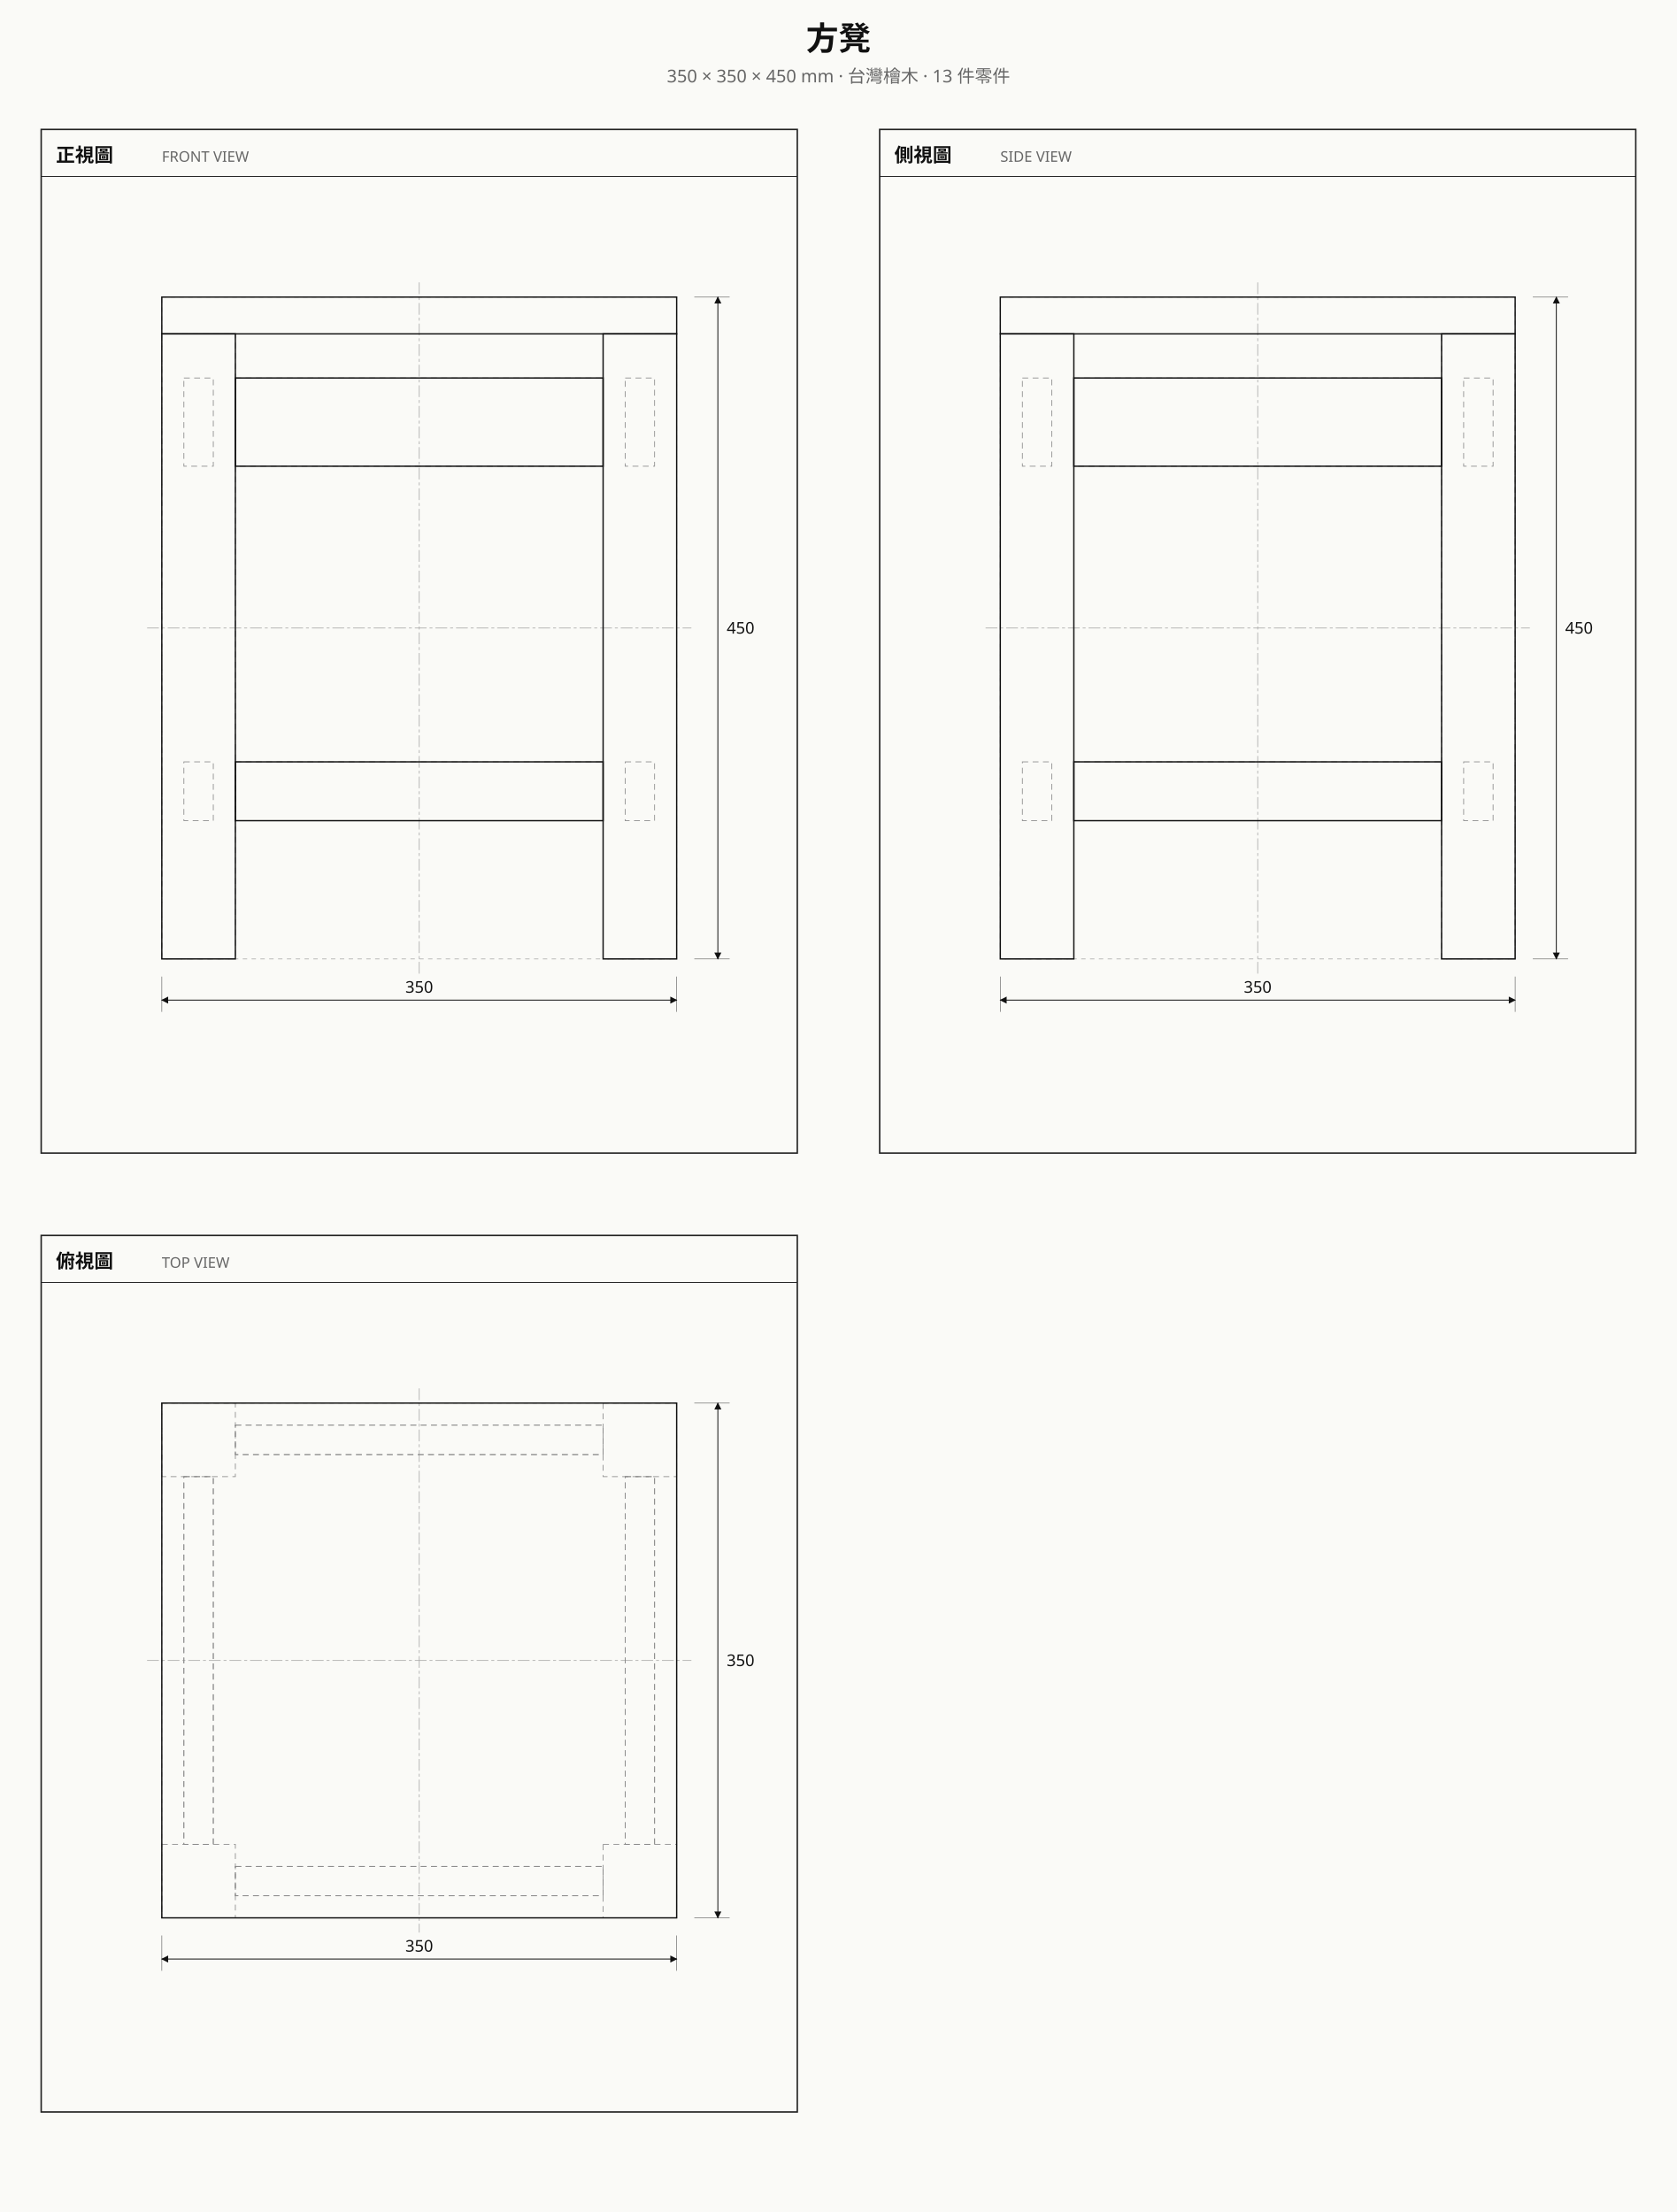
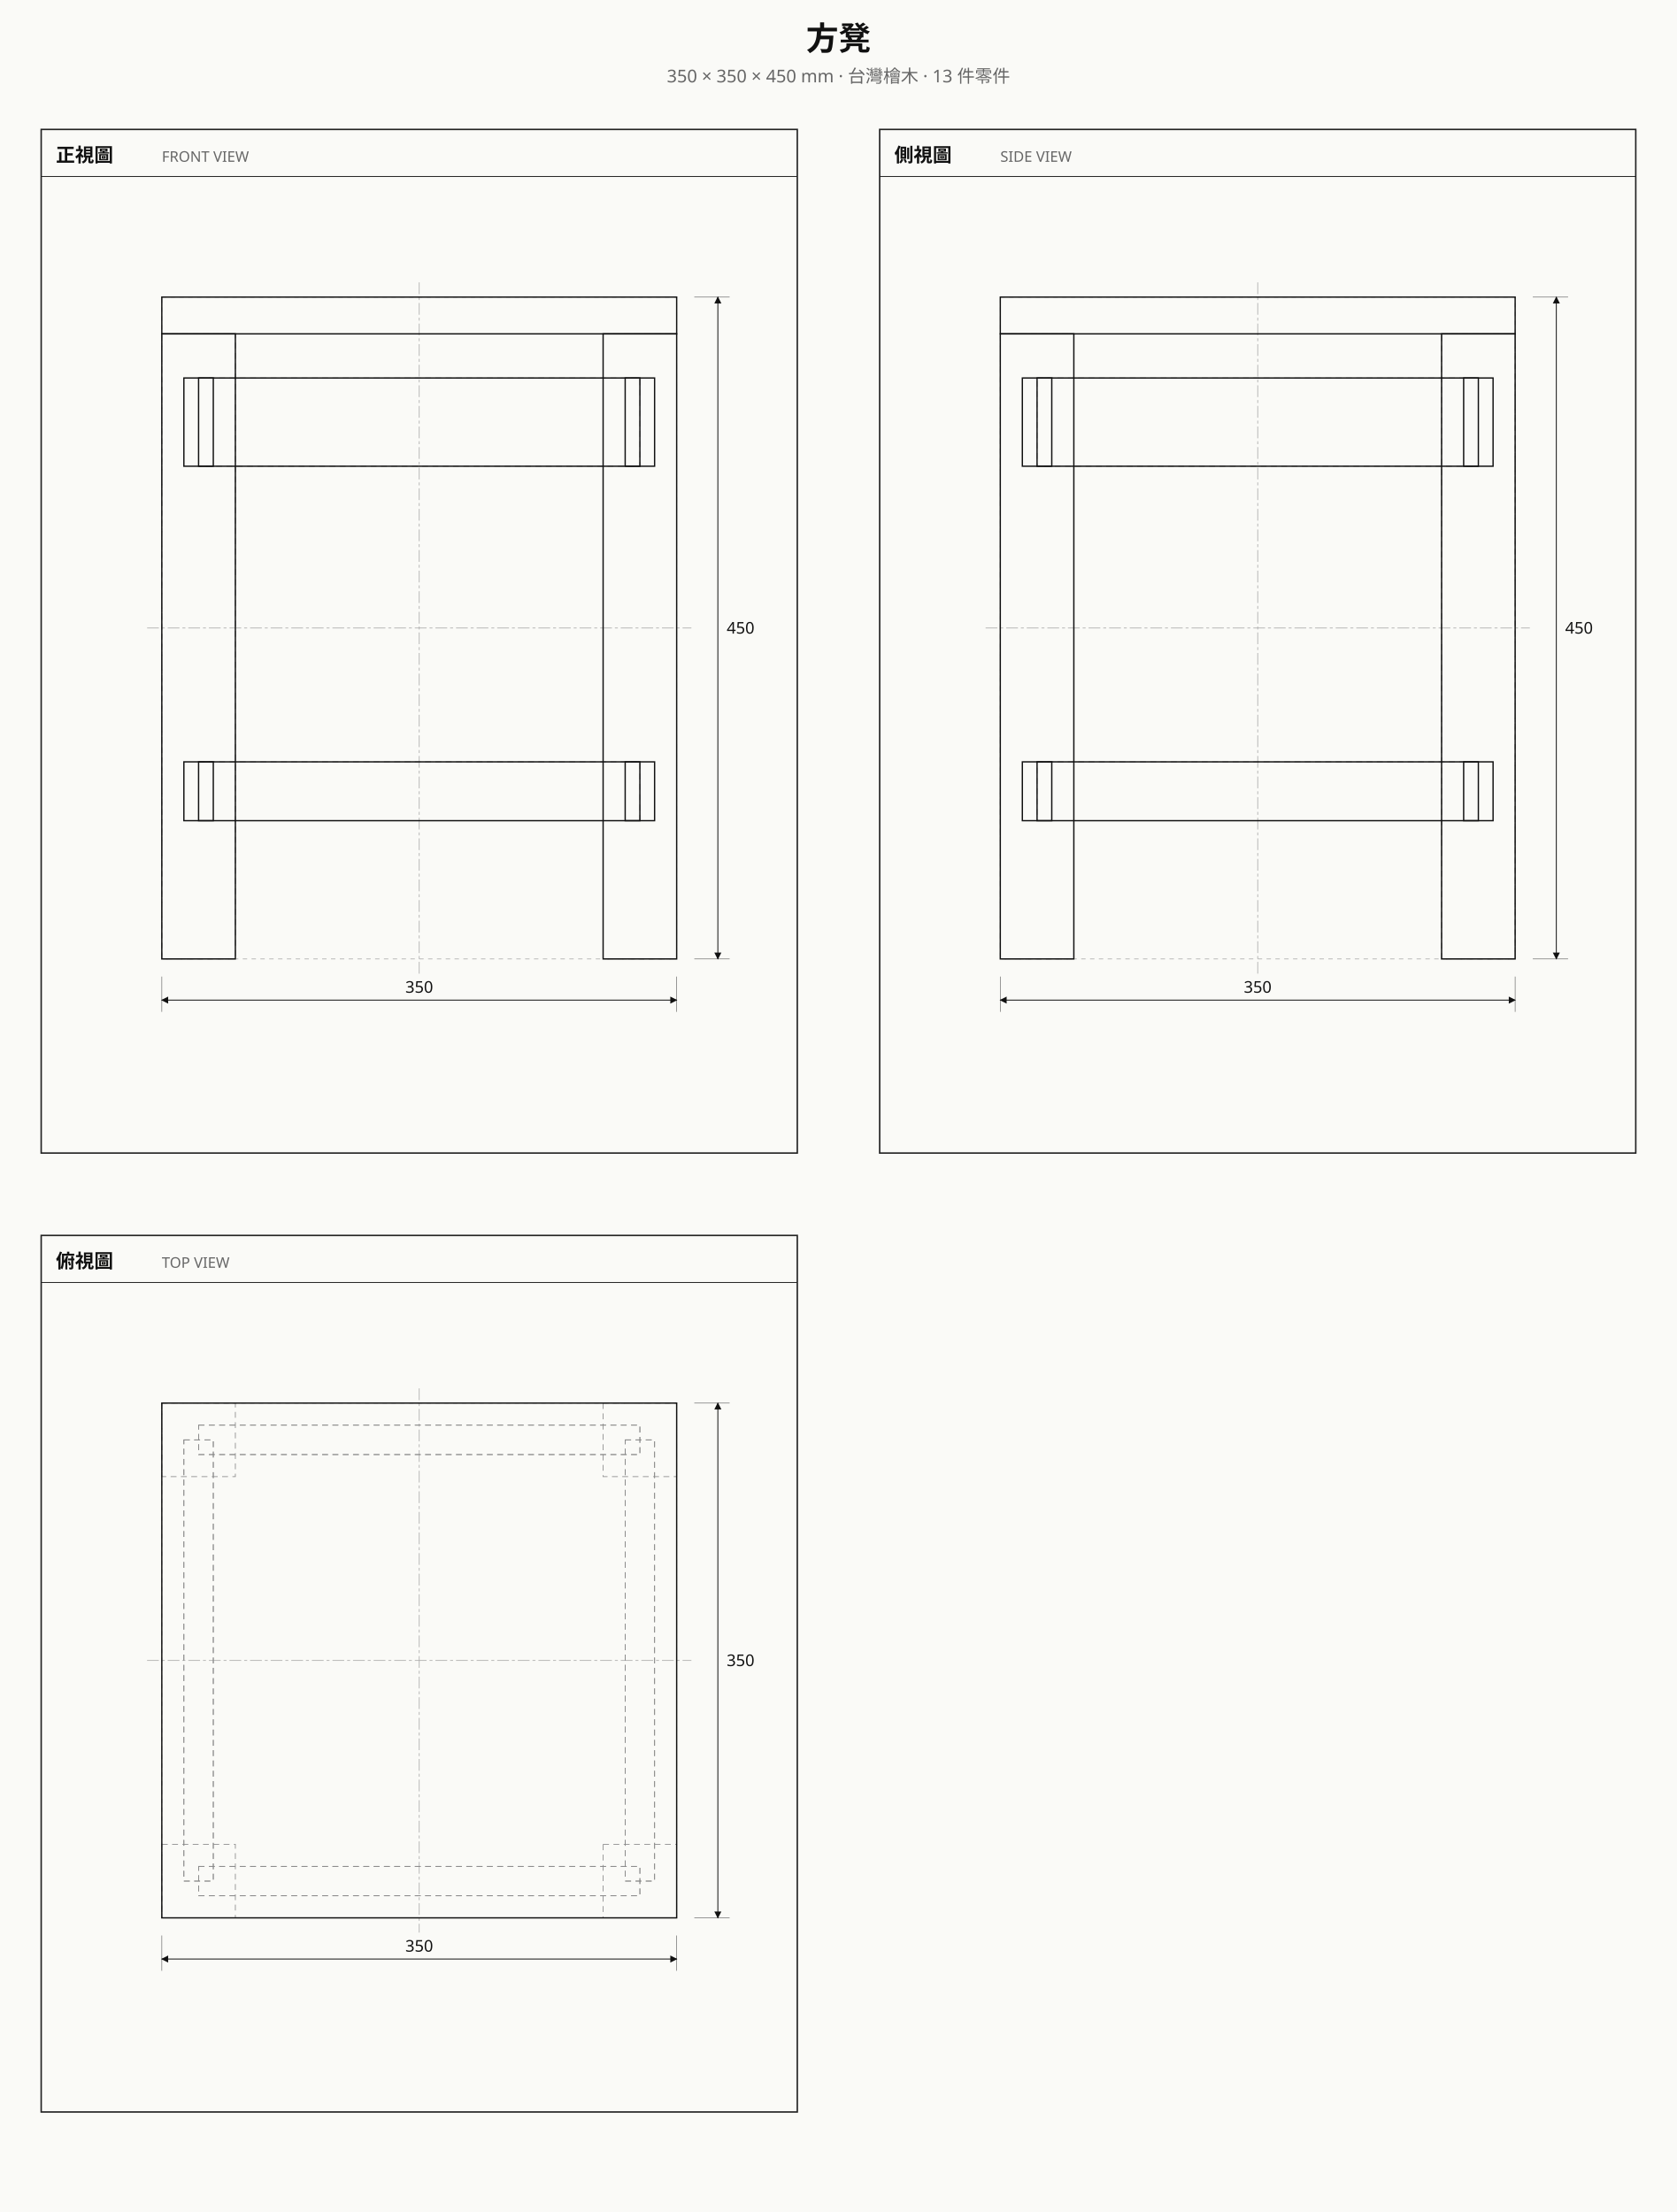
<svg xmlns="http://www.w3.org/2000/svg" viewBox="-20 -10 1140 1504" width="1140">
  <defs>
    <marker id="arr-front" viewBox="0 0 10 10" refX="9" refY="5" markerWidth="8" markerHeight="8" orient="auto-start-reverse">
      <path d="M 0 0 L 10 5 L 0 10 z" fill="#111" />
    </marker>
    <marker id="arr-side" viewBox="0 0 10 10" refX="9" refY="5" markerWidth="8" markerHeight="8" orient="auto-start-reverse">
      <path d="M 0 0 L 10 5 L 0 10 z" fill="#111" />
    </marker>
    <marker id="arr-top" viewBox="0 0 10 10" refX="9" refY="5" markerWidth="8" markerHeight="8" orient="auto-start-reverse">
      <path d="M 0 0 L 10 5 L 0 10 z" fill="#111" />
    </marker>
  </defs>
  <rect x="-20" y="-10" width="1140" height="1504" fill="#fafaf7" />
  <text x="550" y="24" text-anchor="middle" font-size="22" font-weight="700" fill="#111" font-family="sans-serif">方凳</text>
  <text x="550" y="46" text-anchor="middle" font-size="12" fill="#666" font-family="sans-serif">350 × 350 × 450 mm · 台灣檜木 · 13 件零件</text>
  <g transform="translate(0, 70)">
    <g transform="translate(265.0, 572.0)">
      <rect x="-257.0" y="-564.0" width="514.0" height="696.0" fill="none" stroke="#222" stroke-width="1" />
      <line x1="-257.0" y1="-532.0" x2="257.0" y2="-532.0" stroke="#222" stroke-width="0.6" />
      <text x="-247.0" y="-542.0" font-size="13" font-weight="700" fill="#111" font-family="sans-serif">正視圖</text>
      <text x="-175.0" y="-542.0" font-size="10" fill="#666" font-family="sans-serif">FRONT VIEW</text>
      <g stroke="#888" stroke-width="0.5" stroke-dasharray="8 2 2 2" opacity="0.7">
        <line x1="0" y1="-460.0" x2="0" y2="10.0" />
        <line x1="-185.0" y1="-225.0" x2="185.0" y2="-225.0" />
      </g>
      <rect x="-175.0" y="-450.0" width="350.0" height="450.0" fill="none" stroke="#999" stroke-dasharray="3 3" stroke-width="0.5" opacity="0.8" />
-       <rect x="-125.0" y="-395.0" width="250.0" height="60.0" fill="none" stroke="#888" stroke-width="0.5" stroke-dasharray="4 3" />
-       <rect x="-125.0" y="-134.0" width="250.0" height="40.0" fill="none" stroke="#888" stroke-width="0.5" stroke-dasharray="4 3" />
+       <rect x="-150.0" y="-395.0" width="300.0" height="60.0" fill="none" stroke="#888" stroke-width="0.5" stroke-dasharray="4 3" />
+       <rect x="-150.0" y="-134.0" width="300.0" height="40.0" fill="none" stroke="#888" stroke-width="0.5" stroke-dasharray="4 3" />
      <rect x="-175.0" y="-425.0" width="50.0" height="425.0" fill="none" stroke="#888" stroke-width="0.5" stroke-dasharray="4 3" />
      <rect x="125.0" y="-425.0" width="50.0" height="425.0" fill="none" stroke="#888" stroke-width="0.5" stroke-dasharray="4 3" />
-       <rect x="-160.0" y="-395.0" width="20.0" height="60.0" fill="none" stroke="#888" stroke-width="0.5" stroke-dasharray="4 3" />
-       <rect x="140.0" y="-395.0" width="20.0" height="60.0" fill="none" stroke="#888" stroke-width="0.5" stroke-dasharray="4 3" />
-       <rect x="-160.0" y="-134.0" width="20.0" height="40.0" fill="none" stroke="#888" stroke-width="0.5" stroke-dasharray="4 3" />
-       <rect x="140.0" y="-134.0" width="20.0" height="40.0" fill="none" stroke="#888" stroke-width="0.5" stroke-dasharray="4 3" />
-       <rect x="-125.0" y="-395.0" width="250.0" height="60.0" fill="none" stroke="#111" stroke-width="0.9" />
-       <rect x="-125.0" y="-134.0" width="250.0" height="40.0" fill="none" stroke="#111" stroke-width="0.9" />
+       <rect x="-160.0" y="-395.0" width="20.0" height="60.0" fill="none" stroke="#111" stroke-width="0.9" />
+       <rect x="140.0" y="-395.0" width="20.0" height="60.0" fill="none" stroke="#111" stroke-width="0.9" />
+       <rect x="-160.0" y="-134.0" width="20.0" height="40.0" fill="none" stroke="#111" stroke-width="0.9" />
+       <rect x="140.0" y="-134.0" width="20.0" height="40.0" fill="none" stroke="#111" stroke-width="0.9" />
+       <rect x="-150.0" y="-395.0" width="300.0" height="60.0" fill="none" stroke="#111" stroke-width="0.9" />
+       <rect x="-150.0" y="-134.0" width="300.0" height="40.0" fill="none" stroke="#111" stroke-width="0.9" />
      <rect x="-175.0" y="-450.0" width="350.0" height="25.0" fill="none" stroke="#111" stroke-width="0.9" />
      <rect x="-175.0" y="-425.0" width="50.0" height="425.0" fill="none" stroke="#111" stroke-width="0.9" />
      <rect x="125.0" y="-425.0" width="50.0" height="425.0" fill="none" stroke="#111" stroke-width="0.9" />
      <g stroke="#111" fill="#111" stroke-width="0.6" font-family="sans-serif">
        <line x1="-175.0" y1="12.0" x2="-175.0" y2="36.0" stroke-width="0.4" stroke="#666" />
        <line x1="175.0" y1="12.0" x2="175.0" y2="36.0" stroke-width="0.4" stroke="#666" />
        <line x1="-175.0" y1="28.0" x2="175.0" y2="28.0" marker-start="url(#arr-front)" marker-end="url(#arr-front)" />
        <text x="0" y="23.0" text-anchor="middle" font-size="11" stroke="none">350</text>
      </g>
      <g stroke="#111" fill="#111" stroke-width="0.6" font-family="sans-serif">
        <line x1="187.0" y1="-450.0" x2="211.0" y2="-450.0" stroke-width="0.4" stroke="#666" />
        <line x1="187.0" y1="0.0" x2="211.0" y2="0.0" stroke-width="0.4" stroke="#666" />
        <line x1="203.0" y1="-450.0" x2="203.0" y2="0.0" marker-start="url(#arr-front)" marker-end="url(#arr-front)" />
        <text x="209.0" y="-225.0" text-anchor="start" dominant-baseline="middle" font-size="11" stroke="none">450</text>
      </g>
    </g>
    <g transform="translate(570, 0)">
      <g transform="translate(265.0, 572.0)">
        <rect x="-257.0" y="-564.0" width="514.0" height="696.0" fill="none" stroke="#222" stroke-width="1" />
        <line x1="-257.0" y1="-532.0" x2="257.0" y2="-532.0" stroke="#222" stroke-width="0.6" />
        <text x="-247.0" y="-542.0" font-size="13" font-weight="700" fill="#111" font-family="sans-serif">側視圖</text>
        <text x="-175.0" y="-542.0" font-size="10" fill="#666" font-family="sans-serif">SIDE VIEW</text>
        <g stroke="#888" stroke-width="0.5" stroke-dasharray="8 2 2 2" opacity="0.7">
          <line x1="0" y1="-460.0" x2="0" y2="10.0" />
          <line x1="-185.0" y1="-225.0" x2="185.0" y2="-225.0" />
        </g>
        <rect x="-175.0" y="-450.0" width="350.0" height="450.0" fill="none" stroke="#999" stroke-dasharray="3 3" stroke-width="0.5" opacity="0.8" />
-         <rect x="-125.0" y="-395.0" width="250.0" height="60.0" fill="none" stroke="#888" stroke-width="0.5" stroke-dasharray="4 3" />
-         <rect x="-125.0" y="-134.0" width="250.0" height="40.0" fill="none" stroke="#888" stroke-width="0.5" stroke-dasharray="4 3" />
+         <rect x="-150.0" y="-395.0" width="300.0" height="60.0" fill="none" stroke="#888" stroke-width="0.5" stroke-dasharray="4 3" />
+         <rect x="-150.0" y="-134.0" width="300.0" height="40.0" fill="none" stroke="#888" stroke-width="0.5" stroke-dasharray="4 3" />
        <rect x="-175.0" y="-425.0" width="50.0" height="425.0" fill="none" stroke="#888" stroke-width="0.5" stroke-dasharray="4 3" />
        <rect x="125.0" y="-425.0" width="50.0" height="425.0" fill="none" stroke="#888" stroke-width="0.5" stroke-dasharray="4 3" />
-         <rect x="-160.0" y="-395.0" width="20.0" height="60.0" fill="none" stroke="#888" stroke-width="0.5" stroke-dasharray="4 3" />
-         <rect x="140.0" y="-395.0" width="20.0" height="60.0" fill="none" stroke="#888" stroke-width="0.5" stroke-dasharray="4 3" />
-         <rect x="-160.0" y="-134.0" width="20.0" height="40.0" fill="none" stroke="#888" stroke-width="0.5" stroke-dasharray="4 3" />
-         <rect x="140.0" y="-134.0" width="20.0" height="40.0" fill="none" stroke="#888" stroke-width="0.5" stroke-dasharray="4 3" />
-         <rect x="-125.0" y="-395.0" width="250.0" height="60.0" fill="none" stroke="#111" stroke-width="0.9" />
-         <rect x="-125.0" y="-134.0" width="250.0" height="40.0" fill="none" stroke="#111" stroke-width="0.9" />
+         <rect x="-160.0" y="-395.0" width="20.0" height="60.0" fill="none" stroke="#111" stroke-width="0.9" />
+         <rect x="140.0" y="-395.0" width="20.0" height="60.0" fill="none" stroke="#111" stroke-width="0.9" />
+         <rect x="-160.0" y="-134.0" width="20.0" height="40.0" fill="none" stroke="#111" stroke-width="0.9" />
+         <rect x="140.0" y="-134.0" width="20.0" height="40.0" fill="none" stroke="#111" stroke-width="0.9" />
+         <rect x="-150.0" y="-395.0" width="300.0" height="60.0" fill="none" stroke="#111" stroke-width="0.9" />
+         <rect x="-150.0" y="-134.0" width="300.0" height="40.0" fill="none" stroke="#111" stroke-width="0.9" />
        <rect x="-175.0" y="-450.0" width="350.0" height="25.0" fill="none" stroke="#111" stroke-width="0.9" />
        <rect x="-175.0" y="-425.0" width="50.0" height="425.0" fill="none" stroke="#111" stroke-width="0.9" />
        <rect x="125.0" y="-425.0" width="50.0" height="425.0" fill="none" stroke="#111" stroke-width="0.9" />
        <g stroke="#111" fill="#111" stroke-width="0.6" font-family="sans-serif">
          <line x1="-175.0" y1="12.0" x2="-175.0" y2="36.0" stroke-width="0.4" stroke="#666" />
          <line x1="175.0" y1="12.0" x2="175.0" y2="36.0" stroke-width="0.4" stroke="#666" />
          <line x1="-175.0" y1="28.0" x2="175.0" y2="28.0" marker-start="url(#arr-side)" marker-end="url(#arr-side)" />
          <text x="0" y="23.0" text-anchor="middle" font-size="11" stroke="none">350</text>
        </g>
        <g stroke="#111" fill="#111" stroke-width="0.6" font-family="sans-serif">
          <line x1="187.0" y1="-450.0" x2="211.0" y2="-450.0" stroke-width="0.4" stroke="#666" />
          <line x1="187.0" y1="0.0" x2="211.0" y2="0.0" stroke-width="0.4" stroke="#666" />
          <line x1="203.0" y1="-450.0" x2="203.0" y2="0.0" marker-start="url(#arr-side)" marker-end="url(#arr-side)" />
          <text x="209.0" y="-225.0" text-anchor="start" dominant-baseline="middle" font-size="11" stroke="none">450</text>
        </g>
      </g>
    </g>
    <g transform="translate(0, 752)">
      <g transform="translate(265.0, 297.0)">
        <rect x="-257.0" y="-289.0" width="514.0" height="596.0" fill="none" stroke="#222" stroke-width="1" />
        <line x1="-257.0" y1="-257.0" x2="257.0" y2="-257.0" stroke="#222" stroke-width="0.6" />
        <text x="-247.0" y="-267.0" font-size="13" font-weight="700" fill="#111" font-family="sans-serif">俯視圖</text>
        <text x="-175.0" y="-267.0" font-size="10" fill="#666" font-family="sans-serif">TOP VIEW</text>
        <g stroke="#888" stroke-width="0.5" stroke-dasharray="8 2 2 2" opacity="0.7">
          <line x1="0" y1="-185.0" x2="0" y2="185.0" />
          <line x1="-185.0" y1="0.0" x2="185.0" y2="0.0" />
        </g>
        <rect x="-175.0" y="-175.0" width="350.0" height="350.0" fill="none" stroke="#999" stroke-dasharray="3 3" stroke-width="0.5" opacity="0.8" />
-         <rect x="-125.0" y="-160.0" width="250.0" height="20.0" fill="none" stroke="#888" stroke-width="0.5" stroke-dasharray="4 3" />
-         <rect x="-125.0" y="140.0" width="250.0" height="20.0" fill="none" stroke="#888" stroke-width="0.5" stroke-dasharray="4 3" />
-         <rect x="-160.0" y="-125.0" width="20.0" height="250.0" fill="none" stroke="#888" stroke-width="0.5" stroke-dasharray="4 3" />
-         <rect x="140.0" y="-125.0" width="20.0" height="250.0" fill="none" stroke="#888" stroke-width="0.5" stroke-dasharray="4 3" />
-         <rect x="-125.0" y="-160.0" width="250.0" height="20.0" fill="none" stroke="#888" stroke-width="0.5" stroke-dasharray="4 3" />
-         <rect x="-125.0" y="140.0" width="250.0" height="20.0" fill="none" stroke="#888" stroke-width="0.5" stroke-dasharray="4 3" />
-         <rect x="-160.0" y="-125.0" width="20.0" height="250.0" fill="none" stroke="#888" stroke-width="0.5" stroke-dasharray="4 3" />
-         <rect x="140.0" y="-125.0" width="20.0" height="250.0" fill="none" stroke="#888" stroke-width="0.5" stroke-dasharray="4 3" />
+         <rect x="-150.0" y="-160.0" width="300.0" height="20.0" fill="none" stroke="#888" stroke-width="0.5" stroke-dasharray="4 3" />
+         <rect x="-150.0" y="140.0" width="300.0" height="20.0" fill="none" stroke="#888" stroke-width="0.5" stroke-dasharray="4 3" />
+         <rect x="-160.0" y="-150.0" width="20.0" height="300.0" fill="none" stroke="#888" stroke-width="0.5" stroke-dasharray="4 3" />
+         <rect x="140.0" y="-150.0" width="20.0" height="300.0" fill="none" stroke="#888" stroke-width="0.5" stroke-dasharray="4 3" />
+         <rect x="-150.0" y="-160.0" width="300.0" height="20.0" fill="none" stroke="#888" stroke-width="0.5" stroke-dasharray="4 3" />
+         <rect x="-150.0" y="140.0" width="300.0" height="20.0" fill="none" stroke="#888" stroke-width="0.5" stroke-dasharray="4 3" />
+         <rect x="-160.0" y="-150.0" width="20.0" height="300.0" fill="none" stroke="#888" stroke-width="0.5" stroke-dasharray="4 3" />
+         <rect x="140.0" y="-150.0" width="20.0" height="300.0" fill="none" stroke="#888" stroke-width="0.5" stroke-dasharray="4 3" />
        <rect x="-175.0" y="-175.0" width="50.0" height="50.0" fill="none" stroke="#888" stroke-width="0.5" stroke-dasharray="4 3" />
        <rect x="125.0" y="-175.0" width="50.0" height="50.0" fill="none" stroke="#888" stroke-width="0.5" stroke-dasharray="4 3" />
        <rect x="-175.0" y="125.0" width="50.0" height="50.0" fill="none" stroke="#888" stroke-width="0.5" stroke-dasharray="4 3" />
        <rect x="125.0" y="125.0" width="50.0" height="50.0" fill="none" stroke="#888" stroke-width="0.5" stroke-dasharray="4 3" />
        <rect x="-175.0" y="-175.0" width="350.0" height="350.0" fill="none" stroke="#111" stroke-width="0.9" />
        <g stroke="#111" fill="#111" stroke-width="0.6" font-family="sans-serif">
          <line x1="-175.0" y1="187.0" x2="-175.0" y2="211.0" stroke-width="0.4" stroke="#666" />
          <line x1="175.0" y1="187.0" x2="175.0" y2="211.0" stroke-width="0.4" stroke="#666" />
          <line x1="-175.0" y1="203.0" x2="175.0" y2="203.0" marker-start="url(#arr-top)" marker-end="url(#arr-top)" />
          <text x="0" y="198.0" text-anchor="middle" font-size="11" stroke="none">350</text>
        </g>
        <g stroke="#111" fill="#111" stroke-width="0.6" font-family="sans-serif">
          <line x1="187.0" y1="-175.0" x2="211.0" y2="-175.0" stroke-width="0.4" stroke="#666" />
          <line x1="187.0" y1="175.0" x2="211.0" y2="175.0" stroke-width="0.4" stroke="#666" />
          <line x1="203.0" y1="-175.0" x2="203.0" y2="175.0" marker-start="url(#arr-top)" marker-end="url(#arr-top)" />
          <text x="209.0" y="0.0" text-anchor="start" dominant-baseline="middle" font-size="11" stroke="none">350</text>
        </g>
      </g>
    </g>
  </g>
</svg>
